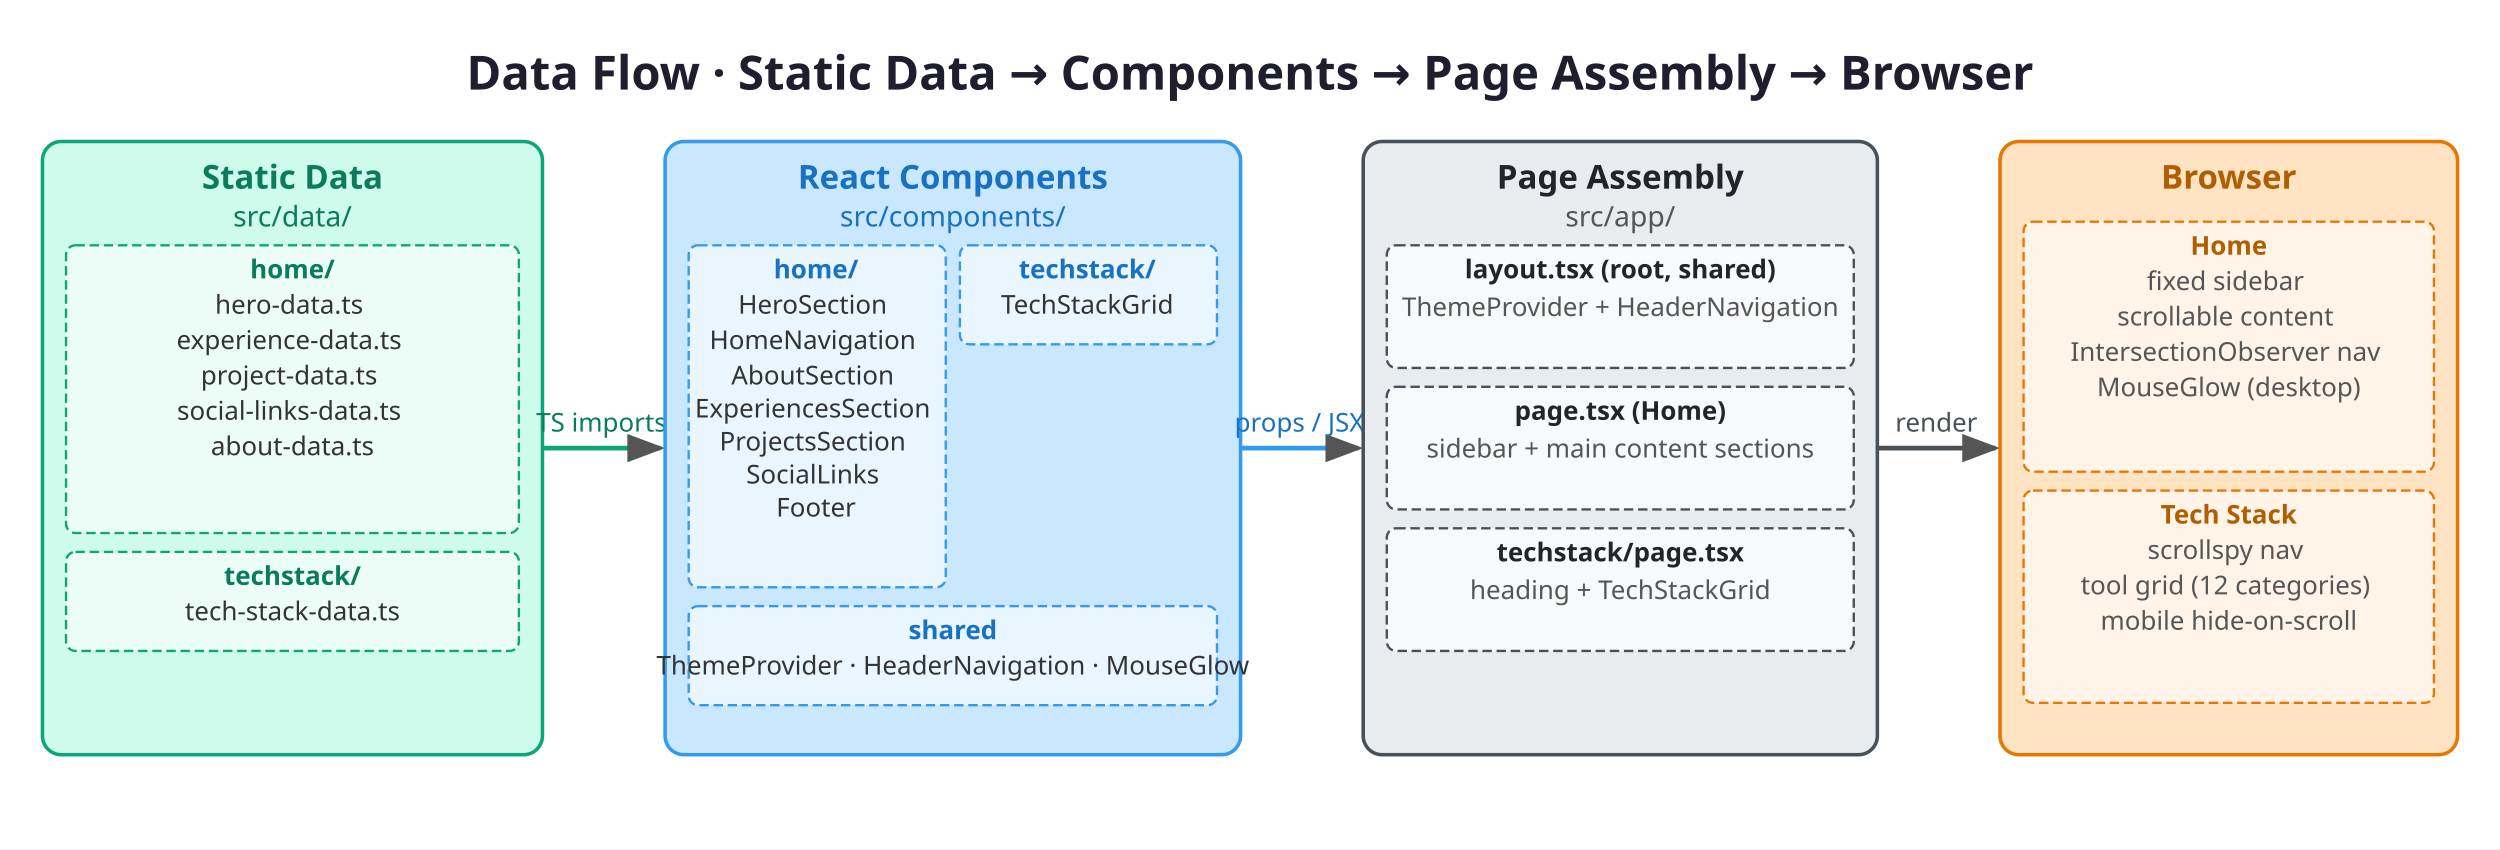
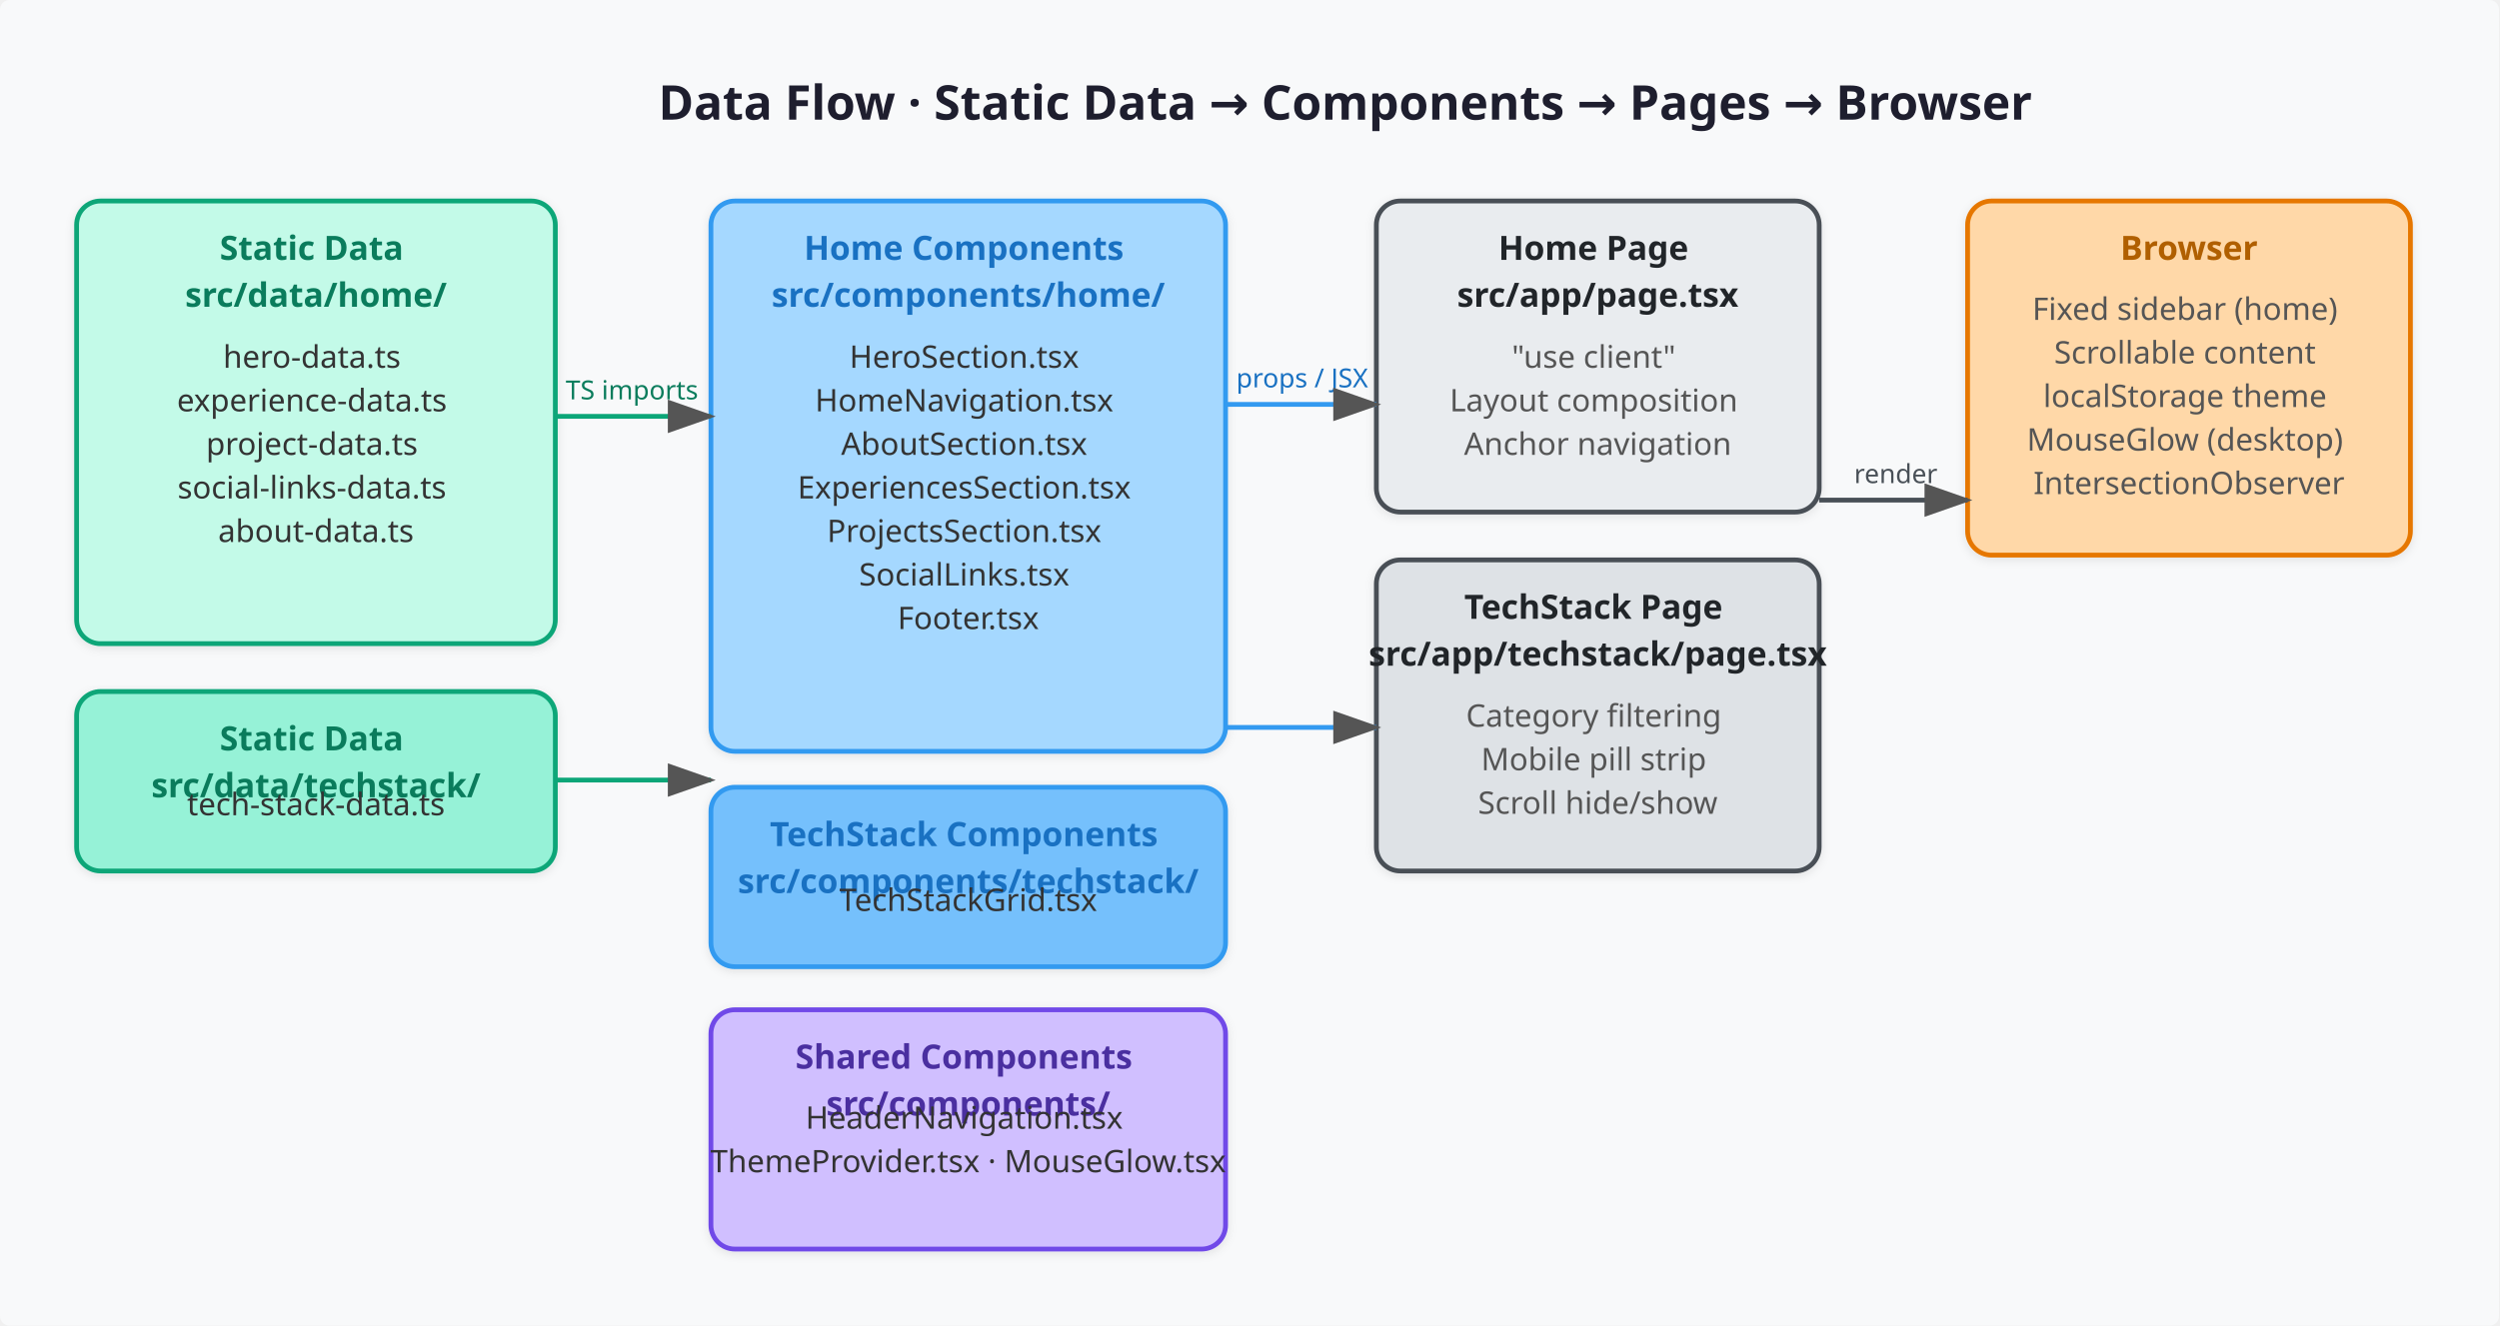
- <svg xmlns="http://www.w3.org/2000/svg" viewBox="0 0 1060 360" width="1060" height="360">
+ <svg xmlns="http://www.w3.org/2000/svg" viewBox="0 0 1044 554" width="1044" height="554" style="font-family: ui-rounded, 'Hiragino Maru Gothic ProN', Quicksand, Comfortaa, Manjari, 'Arial Rounded MT Bold', Calibri, source-sans-pro, sans-serif;">
  <defs>
-     <marker id="ah" markerWidth="8" markerHeight="6" refX="7" refY="3" orient="auto">
-       <polygon points="0 0,8 3,0 6" fill="#555" />
+     <marker id="ah" markerWidth="10" markerHeight="7" refX="9" refY="3.5" orient="auto">
+       <polygon points="0 0,10 3.5,0 7" fill="#555" />
    </marker>
+     <filter id="shadow" x="-5%" y="-5%" width="115%" height="115%">
+       <feDropShadow dx="0" dy="1" stdDeviation="2" flood-color="#00000018" />
+     </filter>
  </defs>
-   <rect width="1060" height="360" fill="#ffffff" />
-   <text text-anchor="middle" fill="#1e1e2e" font-size="20" font-family="system-ui,sans-serif" font-weight="600">
-     <tspan x="530" y="38">Data Flow  ·  Static Data → Components → Page Assembly → Browser</tspan>
+   <rect width="1044" height="554" fill="#f8f9fa" rx="4" />
+   <rect x="297" y="84" width="215" height="230" rx="10" filter="url(#shadow)" fill="#a5d8ff" fill-opacity="1" stroke="#339af0" stroke-width="2" />
+   <rect x="32" y="84" width="200" height="185" rx="10" filter="url(#shadow)" fill="#c3fae8" fill-opacity="1" stroke="#0ca678" stroke-width="2" />
+   <rect x="822" y="84" width="185" height="148" rx="10" filter="url(#shadow)" fill="#ffd8a8" fill-opacity="1" stroke="#e67700" stroke-width="2" />
+   <rect x="575" y="84" width="185" height="130" rx="10" filter="url(#shadow)" fill="#e9ecef" fill-opacity="1" stroke="#495057" stroke-width="2" />
+   <rect x="575" y="234" width="185" height="130" rx="10" filter="url(#shadow)" fill="#dee2e6" fill-opacity="1" stroke="#495057" stroke-width="2" />
+   <rect x="297" y="422" width="215" height="100" rx="10" filter="url(#shadow)" fill="#d0bfff" fill-opacity="1" stroke="#7048e8" stroke-width="2" />
+   <rect x="297" y="329" width="215" height="75" rx="10" filter="url(#shadow)" fill="#74c0fc" fill-opacity="1" stroke="#339af0" stroke-width="2" />
+   <rect x="32" y="289" width="200" height="75" rx="10" filter="url(#shadow)" fill="#96f2d7" fill-opacity="1" stroke="#0ca678" stroke-width="2" />
+   <text text-anchor="middle" fill="#1e1e2e" font-size="20" font-weight="700" font-family="inherit">
+     <tspan x="562" y="50">Data Flow  ·  Static Data → Components → Pages → Browser</tspan>
  </text>
-   <rect x="18" y="60" width="212" height="260" rx="8" fill="#c3fae8" fill-opacity="0.8" stroke="#0ca678" stroke-width="1.5" />
-   <text text-anchor="middle" fill="#0a7c5c" font-size="14" font-family="system-ui,sans-serif" font-weight="600">
-     <tspan x="124" y="80">Static Data</tspan>
+   <text text-anchor="middle" fill="#0a7c5c" font-size="14" font-weight="600" font-family="inherit">
+     <tspan x="132" y="108.6">Static Data</tspan>
+     <tspan x="132" dy="19.6">src/data/home/</tspan>
  </text>
-   <text text-anchor="middle" fill="#0a7c5c" font-size="12" font-family="system-ui,sans-serif">
-     <tspan x="124" y="96">src/data/</tspan>
+   <text text-anchor="middle" fill="#333" font-size="13" font-weight="400" font-family="inherit">
+     <tspan x="132" y="153.7">hero-data.ts</tspan>
+     <tspan x="132" dy="18.2">experience-data.ts</tspan>
+     <tspan x="132" dy="18.2">project-data.ts</tspan>
+     <tspan x="132" dy="18.2">social-links-data.ts</tspan>
+     <tspan x="132" dy="18.2">about-data.ts</tspan>
  </text>
-   <rect x="28" y="104" width="192" height="122" rx="4" fill="#ffffff" fill-opacity="0.6" stroke="#0ca678" stroke-width="1" stroke-dasharray="4 2" />
-   <text text-anchor="middle" fill="#0a7c5c" font-size="11" font-family="system-ui,sans-serif" font-weight="600">
-     <tspan x="124" y="118">home/</tspan>
+   <text text-anchor="middle" fill="#0a7c5c" font-size="14" font-weight="600" font-family="inherit">
+     <tspan x="132" y="313.6">Static Data</tspan>
+     <tspan x="132" dy="19.6">src/data/techstack/</tspan>
  </text>
-   <text text-anchor="middle" fill="#333" font-size="11" font-family="system-ui,sans-serif">
-     <tspan x="124" y="133">hero-data.ts</tspan>
-     <tspan x="124" dy="15">experience-data.ts</tspan>
-     <tspan x="124" dy="15">project-data.ts</tspan>
-     <tspan x="124" dy="15">social-links-data.ts</tspan>
-     <tspan x="124" dy="15">about-data.ts</tspan>
+   <text text-anchor="middle" fill="#333" font-size="13" font-weight="400" font-family="inherit">
+     <tspan x="132" y="340.7">tech-stack-data.ts</tspan>
  </text>
-   <rect x="28" y="234" width="192" height="42" rx="4" fill="#ffffff" fill-opacity="0.6" stroke="#0ca678" stroke-width="1" stroke-dasharray="4 2" />
-   <text text-anchor="middle" fill="#0a7c5c" font-size="11" font-family="system-ui,sans-serif" font-weight="600">
-     <tspan x="124" y="248">techstack/</tspan>
+   <text text-anchor="middle" fill="#1971c2" font-size="14" font-weight="600" font-family="inherit">
+     <tspan x="404.5" y="108.6">Home Components</tspan>
+     <tspan x="404.5" dy="19.6">src/components/home/</tspan>
  </text>
-   <text text-anchor="middle" fill="#333" font-size="11" font-family="system-ui,sans-serif">
-     <tspan x="124" y="263">tech-stack-data.ts</tspan>
+   <text text-anchor="middle" fill="#333" font-size="13" font-weight="400" font-family="inherit">
+     <tspan x="404.5" y="153.7">HeroSection.tsx</tspan>
+     <tspan x="404.5" dy="18.2">HomeNavigation.tsx</tspan>
+     <tspan x="404.5" dy="18.2">AboutSection.tsx</tspan>
+     <tspan x="404.5" dy="18.2">ExperiencesSection.tsx</tspan>
+     <tspan x="404.5" dy="18.2">ProjectsSection.tsx</tspan>
+     <tspan x="404.5" dy="18.2">SocialLinks.tsx</tspan>
+     <tspan x="404.5" dy="18.2">Footer.tsx</tspan>
  </text>
-   <polyline points="230,190 280,190" fill="none" stroke="#0ca678" stroke-width="2" marker-end="url(#ah)" />
-   <text text-anchor="middle" fill="#0a7c5c" font-size="11" font-family="system-ui,sans-serif">
-     <tspan x="255" y="183">TS imports</tspan>
+   <text text-anchor="middle" fill="#1971c2" font-size="14" font-weight="600" font-family="inherit">
+     <tspan x="404.5" y="353.6">TechStack Components</tspan>
+     <tspan x="404.5" dy="19.6">src/components/techstack/</tspan>
  </text>
-   <rect x="282" y="60" width="244" height="260" rx="8" fill="#a5d8ff" fill-opacity="0.6" stroke="#339af0" stroke-width="1.5" />
-   <text text-anchor="middle" fill="#1971c2" font-size="14" font-family="system-ui,sans-serif" font-weight="600">
-     <tspan x="404" y="80">React Components</tspan>
+   <text text-anchor="middle" fill="#333" font-size="13" font-weight="400" font-family="inherit">
+     <tspan x="404.5" y="380.7">TechStackGrid.tsx</tspan>
  </text>
-   <text text-anchor="middle" fill="#1971c2" font-size="12" font-family="system-ui,sans-serif">
-     <tspan x="404" y="96">src/components/</tspan>
+   <text text-anchor="middle" fill="#4a2fa0" font-size="14" font-weight="600" font-family="inherit">
+     <tspan x="404.5" y="446.6">Shared Components</tspan>
+     <tspan x="404.5" dy="19.6">src/components/</tspan>
  </text>
-   <rect x="292" y="104" width="109" height="145" rx="4" fill="#ffffff" fill-opacity="0.6" stroke="#339af0" stroke-width="1" stroke-dasharray="4 2" />
-   <text text-anchor="middle" fill="#1971c2" font-size="11" font-family="system-ui,sans-serif" font-weight="600">
-     <tspan x="346" y="118">home/</tspan>
+   <text text-anchor="middle" fill="#333" font-size="13" font-weight="400" font-family="inherit">
+     <tspan x="404.5" y="471.7">HeaderNavigation.tsx</tspan>
+     <tspan x="404.5" dy="18.2">ThemeProvider.tsx · MouseGlow.tsx</tspan>
  </text>
-   <text text-anchor="middle" fill="#333" font-size="11" font-family="system-ui,sans-serif">
-     <tspan x="346" y="133">HeroSection</tspan>
-     <tspan x="346" dy="15">HomeNavigation</tspan>
-     <tspan x="346" dy="15">AboutSection</tspan>
-     <tspan x="346" dy="14">ExperiencesSection</tspan>
-     <tspan x="346" dy="14">ProjectsSection</tspan>
-     <tspan x="346" dy="14">SocialLinks</tspan>
-     <tspan x="346" dy="14">Footer</tspan>
+   <text text-anchor="middle" fill="#212529" font-size="14" font-weight="600" font-family="inherit">
+     <tspan x="667.5" y="108.6">Home Page</tspan>
+     <tspan x="667.5" dy="19.6">src/app/page.tsx</tspan>
  </text>
-   <rect x="407" y="104" width="109" height="42" rx="4" fill="#ffffff" fill-opacity="0.6" stroke="#339af0" stroke-width="1" stroke-dasharray="4 2" />
-   <text text-anchor="middle" fill="#1971c2" font-size="11" font-family="system-ui,sans-serif" font-weight="600">
-     <tspan x="461" y="118">techstack/</tspan>
+   <text text-anchor="middle" fill="#555" font-size="13" font-weight="400" font-family="inherit">
+     <tspan x="667.5" y="153.7">"use client"</tspan>
+     <tspan x="667.5" dy="18.2">Layout composition</tspan>
+     <tspan x="667.5" dy="18.2">Anchor navigation</tspan>
  </text>
-   <text text-anchor="middle" fill="#333" font-size="11" font-family="system-ui,sans-serif">
-     <tspan x="461" y="133">TechStackGrid</tspan>
+   <text text-anchor="middle" fill="#212529" font-size="14" font-weight="600" font-family="inherit">
+     <tspan x="667.5" y="258.6">TechStack Page</tspan>
+     <tspan x="667.5" dy="19.6">src/app/techstack/page.tsx</tspan>
  </text>
-   <rect x="292" y="257" width="224" height="42" rx="4" fill="#ffffff" fill-opacity="0.6" stroke="#339af0" stroke-width="1" stroke-dasharray="4 2" />
-   <text text-anchor="middle" fill="#1971c2" font-size="11" font-family="system-ui,sans-serif" font-weight="600">
-     <tspan x="404" y="271">shared</tspan>
+   <text text-anchor="middle" fill="#555" font-size="13" font-weight="400" font-family="inherit">
+     <tspan x="667.5" y="303.7">Category filtering</tspan>
+     <tspan x="667.5" dy="18.2">Mobile pill strip</tspan>
+     <tspan x="667.5" dy="18.2">Scroll hide/show</tspan>
  </text>
-   <text text-anchor="middle" fill="#333" font-size="11" font-family="system-ui,sans-serif">
-     <tspan x="404" y="286">ThemeProvider · HeaderNavigation · MouseGlow</tspan>
+   <text text-anchor="middle" fill="#b05f00" font-size="14" font-weight="600" font-family="inherit">
+     <tspan x="914.5" y="108.6">Browser</tspan>
  </text>
-   <polyline points="526,190 576,190" fill="none" stroke="#339af0" stroke-width="2" marker-end="url(#ah)" />
-   <text text-anchor="middle" fill="#1971c2" font-size="11" font-family="system-ui,sans-serif">
-     <tspan x="551" y="183">props / JSX</tspan>
+   <text text-anchor="middle" fill="#555" font-size="13" font-weight="400" font-family="inherit">
+     <tspan x="914.5" y="133.7">Fixed sidebar (home)</tspan>
+     <tspan x="914.5" dy="18.2">Scrollable content</tspan>
+     <tspan x="914.5" dy="18.2">localStorage theme</tspan>
+     <tspan x="914.5" dy="18.2">MouseGlow (desktop)</tspan>
+     <tspan x="914.5" dy="18.2">IntersectionObserver</tspan>
  </text>
-   <rect x="578" y="60" width="218" height="260" rx="8" fill="#e9ecef" fill-opacity="1" stroke="#495057" stroke-width="1.5" />
-   <text text-anchor="middle" fill="#212529" font-size="14" font-family="system-ui,sans-serif" font-weight="600">
-     <tspan x="687" y="80">Page Assembly</tspan>
+   <text text-anchor="middle" fill="#0a7c5c" font-size="11" font-weight="400" font-family="inherit">
+     <tspan x="264" y="166.9">TS imports</tspan>
  </text>
-   <text text-anchor="middle" fill="#555" font-size="12" font-family="system-ui,sans-serif">
-     <tspan x="687" y="96">src/app/</tspan>
+   <text text-anchor="middle" fill="#1971c2" font-size="11" font-weight="400" font-family="inherit">
+     <tspan x="544" y="161.9">props / JSX</tspan>
  </text>
-   <rect x="588" y="104" width="198" height="52" rx="4" fill="#ffffff" fill-opacity="0.7" stroke="#495057" stroke-width="1" stroke-dasharray="4 2" />
-   <text text-anchor="middle" fill="#212529" font-size="11" font-family="system-ui,sans-serif" font-weight="600">
-     <tspan x="687" y="118">layout.tsx  (root, shared)</tspan>
+   <text text-anchor="middle" fill="#495057" font-size="11" font-weight="400" font-family="inherit">
+     <tspan x="792" y="201.9">render</tspan>
  </text>
-   <text text-anchor="middle" fill="#555" font-size="11" font-family="system-ui,sans-serif">
-     <tspan x="687" y="134">ThemeProvider + HeaderNavigation</tspan>
-   </text>
-   <rect x="588" y="164" width="198" height="52" rx="4" fill="#ffffff" fill-opacity="0.7" stroke="#495057" stroke-width="1" stroke-dasharray="4 2" />
-   <text text-anchor="middle" fill="#212529" font-size="11" font-family="system-ui,sans-serif" font-weight="600">
-     <tspan x="687" y="178">page.tsx  (Home)</tspan>
-   </text>
-   <text text-anchor="middle" fill="#555" font-size="11" font-family="system-ui,sans-serif">
-     <tspan x="687" y="194">sidebar + main content sections</tspan>
-   </text>
-   <rect x="588" y="224" width="198" height="52" rx="4" fill="#ffffff" fill-opacity="0.7" stroke="#495057" stroke-width="1" stroke-dasharray="4 2" />
-   <text text-anchor="middle" fill="#212529" font-size="11" font-family="system-ui,sans-serif" font-weight="600">
-     <tspan x="687" y="238">techstack/page.tsx</tspan>
-   </text>
-   <text text-anchor="middle" fill="#555" font-size="11" font-family="system-ui,sans-serif">
-     <tspan x="687" y="254">heading + TechStackGrid</tspan>
-   </text>
-   <polyline points="796,190 846,190" fill="none" stroke="#495057" stroke-width="2" marker-end="url(#ah)" />
-   <text text-anchor="middle" fill="#495057" font-size="11" font-family="system-ui,sans-serif">
-     <tspan x="821" y="183">render</tspan>
-   </text>
-   <rect x="848" y="60" width="194" height="260" rx="8" fill="#ffd8a8" fill-opacity="0.7" stroke="#e67700" stroke-width="1.5" />
-   <text text-anchor="middle" fill="#b05f00" font-size="14" font-family="system-ui,sans-serif" font-weight="600">
-     <tspan x="945" y="80">Browser</tspan>
-   </text>
-   <rect x="858" y="94" width="174" height="106" rx="4" fill="#ffffff" fill-opacity="0.6" stroke="#e67700" stroke-width="1" stroke-dasharray="4 2" />
-   <text text-anchor="middle" fill="#b05f00" font-size="11" font-family="system-ui,sans-serif" font-weight="600">
-     <tspan x="945" y="108">Home</tspan>
-   </text>
-   <text text-anchor="middle" fill="#555" font-size="11" font-family="system-ui,sans-serif">
-     <tspan x="945" y="123">fixed sidebar</tspan>
-     <tspan x="945" dy="15">scrollable content</tspan>
-     <tspan x="945" dy="15">IntersectionObserver nav</tspan>
-     <tspan x="945" dy="15">MouseGlow (desktop)</tspan>
-   </text>
-   <rect x="858" y="208" width="174" height="90" rx="4" fill="#ffffff" fill-opacity="0.6" stroke="#e67700" stroke-width="1" stroke-dasharray="4 2" />
-   <text text-anchor="middle" fill="#b05f00" font-size="11" font-family="system-ui,sans-serif" font-weight="600">
-     <tspan x="945" y="222">Tech Stack</tspan>
-   </text>
-   <text text-anchor="middle" fill="#555" font-size="11" font-family="system-ui,sans-serif">
-     <tspan x="945" y="237">scrollspy nav</tspan>
-     <tspan x="945" dy="15">tool grid (12 categories)</tspan>
-     <tspan x="945" dy="15">mobile hide-on-scroll</tspan>
-   </text>
+   <polyline points="232,174 297,174" fill="none" stroke="#0ca678" stroke-width="2" marker-end="url(#ah)" />
+   <polyline points="232,326 297,326" fill="none" stroke="#0ca678" stroke-width="2" marker-end="url(#ah)" />
+   <polyline points="512,169 575,169" fill="none" stroke="#339af0" stroke-width="2" marker-end="url(#ah)" />
+   <polyline points="512,304 575,304" fill="none" stroke="#339af0" stroke-width="2" marker-end="url(#ah)" />
+   <polyline points="760,209 822,209" fill="none" stroke="#495057" stroke-width="2" marker-end="url(#ah)" />
</svg>
